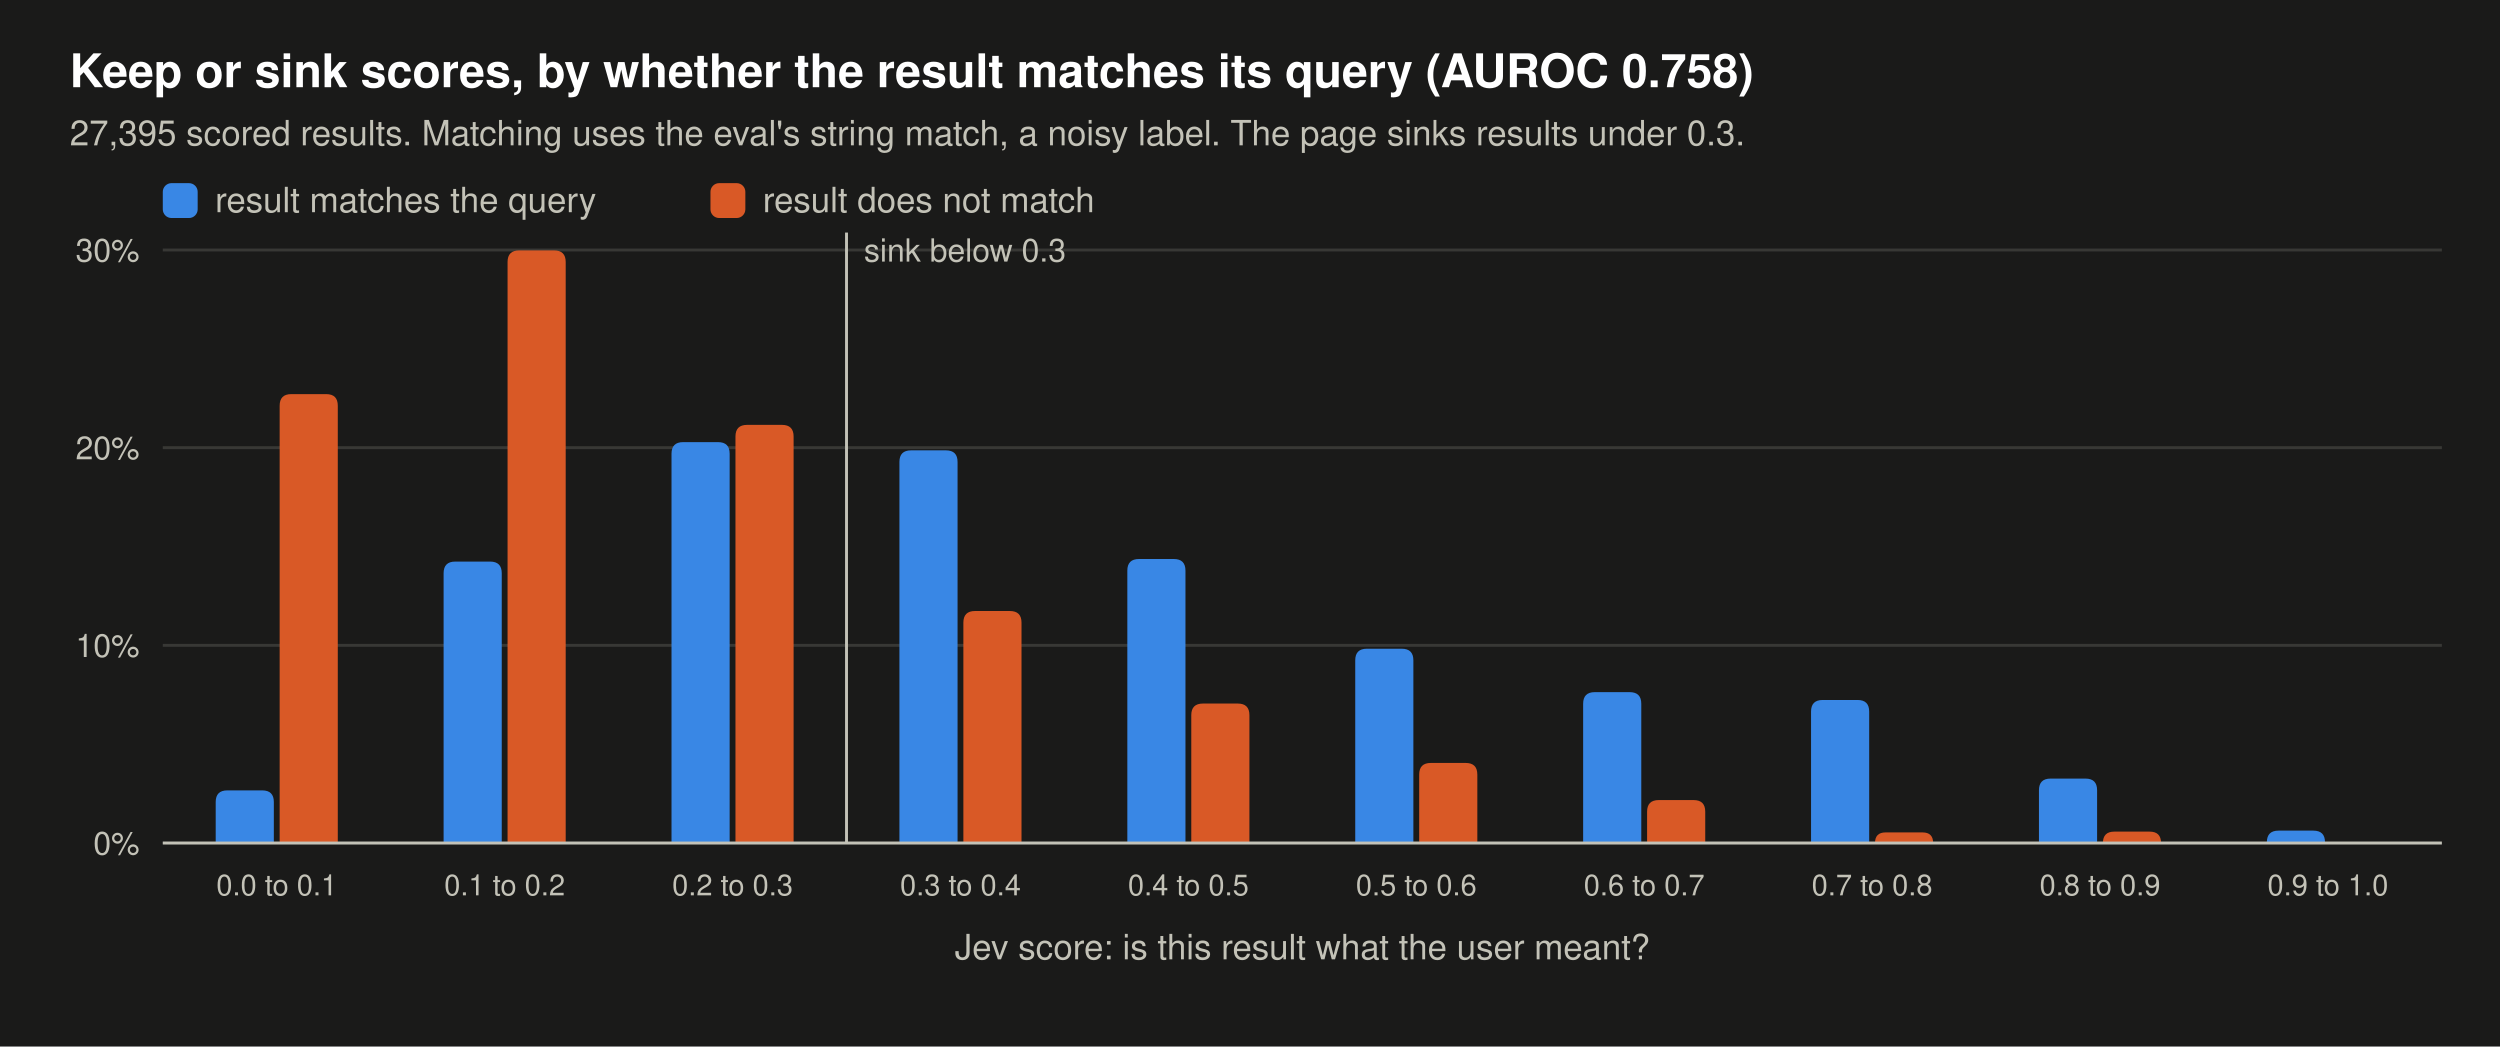
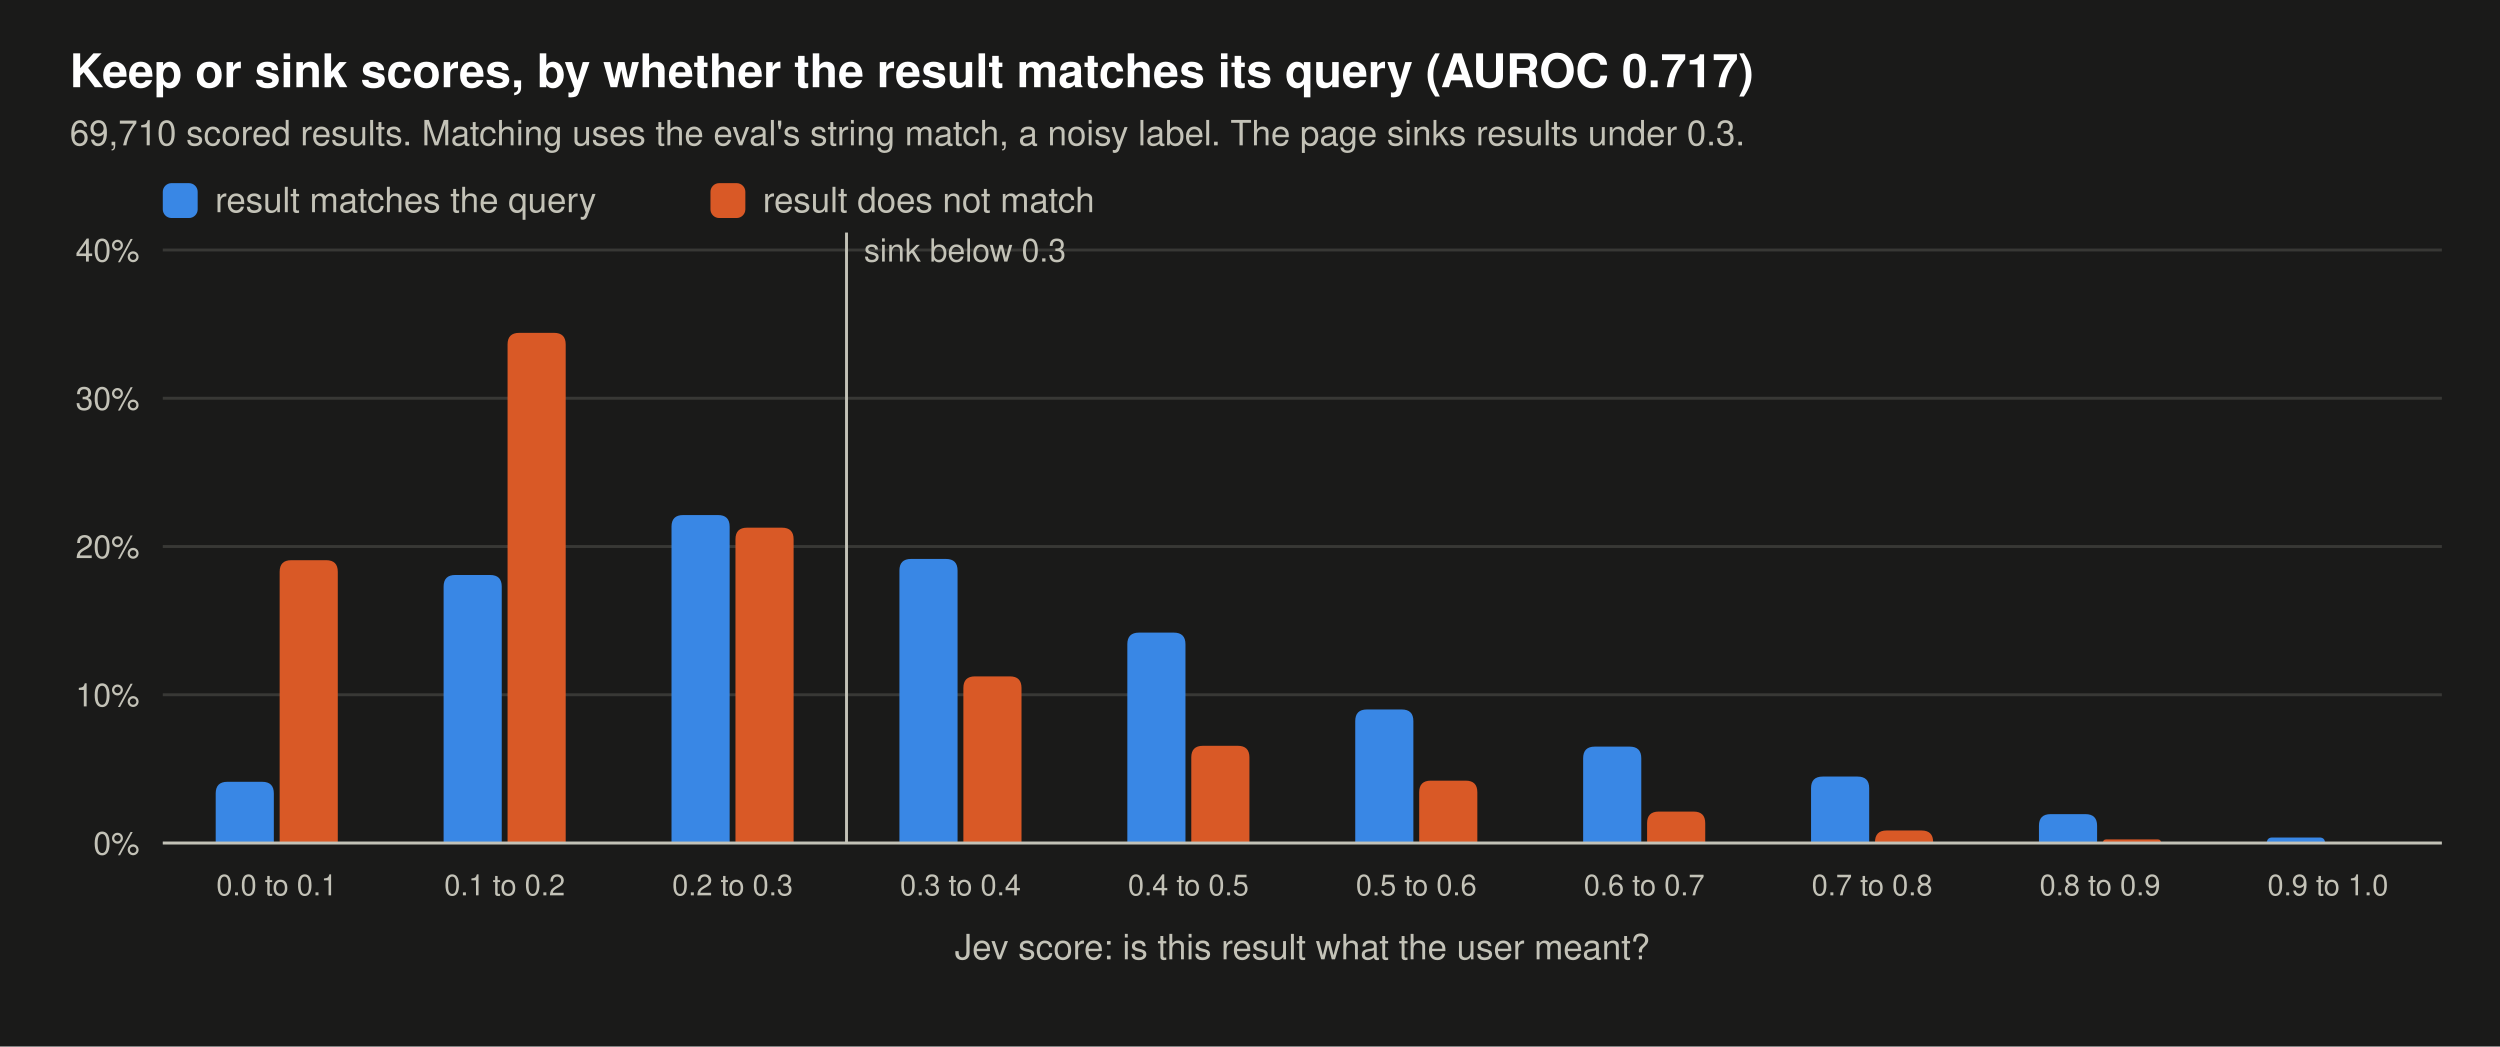
<svg xmlns="http://www.w3.org/2000/svg" width="860" height="360" viewBox="0 0 860 360" role="img" font-family="-apple-system, 'Segoe UI', Helvetica, Arial, sans-serif">
  <rect width="860" height="360" fill="#1a1a19" />
-   <text x="24.0" y="30.0" font-size="16" fill="#ffffff" font-weight="600">Keep or sink scores, by whether the result matches its query (AUROC 0.758)</text>
-   <text x="24.0" y="50.0" font-size="12" fill="#c3c2b7">27,395 scored results. Matching uses the eval's string match, a noisy label. The page sinks results under 0.3.</text>
+   <text x="24.0" y="30.0" font-size="16" fill="#ffffff" font-weight="600">Keep or sink scores, by whether the result matches its query (AUROC 0.717)</text>
+   <text x="24.0" y="50.0" font-size="12" fill="#c3c2b7">69,710 scored results. Matching uses the eval's string match, a noisy label. The page sinks results under 0.3.</text>
  <rect x="56" y="63" width="12" height="12" rx="3" fill="#3987e5" />
  <text x="74.0" y="73.0" font-size="12" fill="#c3c2b7">result matches the query</text>
  <rect x="244.4" y="63" width="12" height="12" rx="3" fill="#d95926" />
  <text x="262.4" y="73.0" font-size="12" fill="#c3c2b7">result does not match</text>
  <line x1="56.0" y1="290.0" x2="840.0" y2="290.0" stroke="#383835" stroke-width="1" />
  <text x="48.0" y="294.0" font-size="11" fill="#c3c2b7" text-anchor="end">0%</text>
-   <line x1="56.0" y1="222.0" x2="840.0" y2="222.0" stroke="#383835" stroke-width="1" />
-   <text x="48.0" y="226.0" font-size="11" fill="#c3c2b7" text-anchor="end">10%</text>
-   <line x1="56.0" y1="154.0" x2="840.0" y2="154.0" stroke="#383835" stroke-width="1" />
-   <text x="48.0" y="158.0" font-size="11" fill="#c3c2b7" text-anchor="end">20%</text>
+   <line x1="56.0" y1="239.0" x2="840.0" y2="239.0" stroke="#383835" stroke-width="1" />
+   <text x="48.0" y="243.0" font-size="11" fill="#c3c2b7" text-anchor="end">10%</text>
+   <line x1="56.0" y1="188.0" x2="840.0" y2="188.0" stroke="#383835" stroke-width="1" />
+   <text x="48.0" y="192.0" font-size="11" fill="#c3c2b7" text-anchor="end">20%</text>
+   <line x1="56.0" y1="137.0" x2="840.0" y2="137.0" stroke="#383835" stroke-width="1" />
+   <text x="48.0" y="141.0" font-size="11" fill="#c3c2b7" text-anchor="end">30%</text>
  <line x1="56.0" y1="86.0" x2="840.0" y2="86.0" stroke="#383835" stroke-width="1" />
-   <text x="48.0" y="90.0" font-size="11" fill="#c3c2b7" text-anchor="end">30%</text>
-   <path d="M74.2,290V275.892Q74.2,271.892 78.2,271.892H90.2Q94.2,271.892 94.2,275.892V290Z" fill="#3987e5" />
-   <path d="M96.2,290V139.575Q96.2,135.575 100.2,135.575H112.2Q116.2,135.575 116.2,139.575V290Z" fill="#d95926" />
+   <text x="48.0" y="90.0" font-size="11" fill="#c3c2b7" text-anchor="end">40%</text>
+   <path d="M74.2,290V272.94Q74.2,268.94 78.2,268.94H90.2Q94.2,268.94 94.2,272.94V290Z" fill="#3987e5" />
+   <path d="M96.2,290V196.703Q96.2,192.703 100.2,192.703H112.2Q116.2,192.703 116.2,196.703V290Z" fill="#d95926" />
  <text x="95.2" y="308.0" font-size="10" fill="#c3c2b7" text-anchor="middle">0.0 to 0.1</text>
-   <path d="M152.6,290V197.184Q152.6,193.184 156.6,193.184H168.6Q172.6,193.184 172.6,197.184V290Z" fill="#3987e5" />
-   <path d="M174.6,290V90.137Q174.6,86.137 178.6,86.137H190.6Q194.6,86.137 194.6,90.137V290Z" fill="#d95926" />
+   <path d="M152.6,290V201.796Q152.6,197.796 156.6,197.796H168.6Q172.6,197.796 172.6,201.796V290Z" fill="#3987e5" />
+   <path d="M174.6,290V118.502Q174.6,114.502 178.6,114.502H190.6Q194.6,114.502 194.6,118.502V290Z" fill="#d95926" />
  <text x="173.6" y="308.0" font-size="10" fill="#c3c2b7" text-anchor="middle">0.1 to 0.2</text>
-   <path d="M231,290V156.09Q231,152.09 235,152.09H247Q251,152.09 251,156.09V290Z" fill="#3987e5" />
-   <path d="M253,290V150.156Q253,146.156 257,146.156H269Q273,146.156 273,150.156V290Z" fill="#d95926" />
+   <path d="M231,290V181.177Q231,177.177 235,177.177H247Q251,177.177 251,181.177V290Z" fill="#3987e5" />
+   <path d="M253,290V185.519Q253,181.519 257,181.519H269Q273,181.519 273,185.519V290Z" fill="#d95926" />
  <text x="252.0" y="308.0" font-size="10" fill="#c3c2b7" text-anchor="middle">0.2 to 0.3</text>
-   <path d="M309.4,290V158.921Q309.4,154.921 313.4,154.921H325.4Q329.4,154.921 329.4,158.921V290Z" fill="#3987e5" />
-   <path d="M331.4,290V214.188Q331.4,210.188 335.4,210.188H347.4Q351.4,210.188 351.4,214.188V290Z" fill="#d95926" />
+   <path d="M309.4,290V196.274Q309.4,192.274 313.4,192.274H325.4Q329.4,192.274 329.4,196.274V290Z" fill="#3987e5" />
+   <path d="M331.4,290V236.671Q331.4,232.671 335.4,232.671H347.4Q351.4,232.671 351.4,236.671V290Z" fill="#d95926" />
  <text x="330.4" y="308.0" font-size="10" fill="#c3c2b7" text-anchor="middle">0.3 to 0.4</text>
-   <path d="M387.8,290V196.297Q387.8,192.297 391.8,192.297H403.8Q407.8,192.297 407.8,196.297V290Z" fill="#3987e5" />
-   <path d="M409.8,290V246.021Q409.8,242.021 413.8,242.021H425.8Q429.8,242.021 429.8,246.021V290Z" fill="#d95926" />
+   <path d="M387.8,290V221.619Q387.8,217.619 391.8,217.619H403.8Q407.8,217.619 407.8,221.619V290Z" fill="#3987e5" />
+   <path d="M409.8,290V260.556Q409.8,256.556 413.8,256.556H425.8Q429.8,256.556 429.8,260.556V290Z" fill="#d95926" />
  <text x="408.8" y="308.0" font-size="10" fill="#c3c2b7" text-anchor="middle">0.4 to 0.5</text>
-   <path d="M466.2,290V227.159Q466.2,223.159 470.2,223.159H482.2Q486.2,223.159 486.2,227.159V290Z" fill="#3987e5" />
-   <path d="M488.2,290V266.453Q488.2,262.453 492.2,262.453H504.2Q508.2,262.453 508.2,266.453V290Z" fill="#d95926" />
+   <path d="M466.2,290V248.058Q466.2,244.058 470.2,244.058H482.2Q486.2,244.058 486.2,248.058V290Z" fill="#3987e5" />
+   <path d="M488.2,290V272.542Q488.2,268.542 492.2,268.542H504.2Q508.2,268.542 508.2,272.542V290Z" fill="#d95926" />
  <text x="487.2" y="308.0" font-size="10" fill="#c3c2b7" text-anchor="middle">0.5 to 0.6</text>
-   <path d="M544.6,290V242.096Q544.6,238.096 548.6,238.096H560.6Q564.6,238.096 564.6,242.096V290Z" fill="#3987e5" />
-   <path d="M566.6,290V279.223Q566.6,275.223 570.6,275.223H582.6Q586.6,275.223 586.6,279.223V290Z" fill="#d95926" />
+   <path d="M544.6,290V260.836Q544.6,256.836 548.6,256.836H560.6Q564.6,256.836 564.6,260.836V290Z" fill="#3987e5" />
+   <path d="M566.6,290V283.184Q566.6,279.184 570.6,279.184H582.6Q586.6,279.184 586.6,283.184V290Z" fill="#d95926" />
  <text x="565.6" y="308.0" font-size="10" fill="#c3c2b7" text-anchor="middle">0.6 to 0.7</text>
-   <path d="M623,290V244.79Q623,240.79 627,240.79H639Q643,240.79 643,244.79V290Z" fill="#3987e5" />
-   <path d="M645,290V290Q645,286.351 648.649,286.351H661.351Q665,286.351 665,290V290Z" fill="#d95926" />
+   <path d="M623,290V271.139Q623,267.139 627,267.139H639Q643,267.139 643,271.139V290Z" fill="#3987e5" />
+   <path d="M645,290V289.687Q645,285.687 649,285.687H661Q665,285.687 665,289.687V290Z" fill="#d95926" />
  <text x="644.0" y="308.0" font-size="10" fill="#c3c2b7" text-anchor="middle">0.7 to 0.8</text>
-   <path d="M701.4,290V271.834Q701.4,267.834 705.4,267.834H717.4Q721.4,267.834 721.4,271.834V290Z" fill="#3987e5" />
-   <path d="M723.4,290V290Q723.4,286.078 727.322,286.078H739.478Q743.4,286.078 743.4,290V290Z" fill="#d95926" />
+   <path d="M701.4,290V284.061Q701.4,280.061 705.4,280.061H717.4Q721.4,280.061 721.4,284.061V290Z" fill="#3987e5" />
+   <path d="M723.4,290V290Q723.4,288.743 724.657,288.743H742.143Q743.4,288.743 743.4,290V290Z" fill="#d95926" />
  <text x="722.4" y="308.0" font-size="10" fill="#c3c2b7" text-anchor="middle">0.8 to 0.9</text>
-   <path d="M779.8,290V289.737Q779.8,285.737 783.8,285.737H795.8Q799.8,285.737 799.8,289.737V290Z" fill="#3987e5" />
+   <path d="M779.8,290V290Q779.8,288.1 781.7,288.1H797.9Q799.8,288.1 799.8,290V290Z" fill="#3987e5" />
  <text x="800.8" y="308.0" font-size="10" fill="#c3c2b7" text-anchor="middle">0.9 to 1.0</text>
  <line x1="291.2" y1="80.0" x2="291.2" y2="290.0" stroke="#c3c2b7" stroke-width="1" />
  <text x="297.2" y="90.0" font-size="11" fill="#c3c2b7">sink below 0.3</text>
  <line x1="56.0" y1="290.0" x2="840.0" y2="290.0" stroke="#c3c2b7" stroke-width="1" />
  <text x="448.0" y="330.0" font-size="12" fill="#c3c2b7" text-anchor="middle">Jev score: is this result what the user meant?</text>
</svg>
